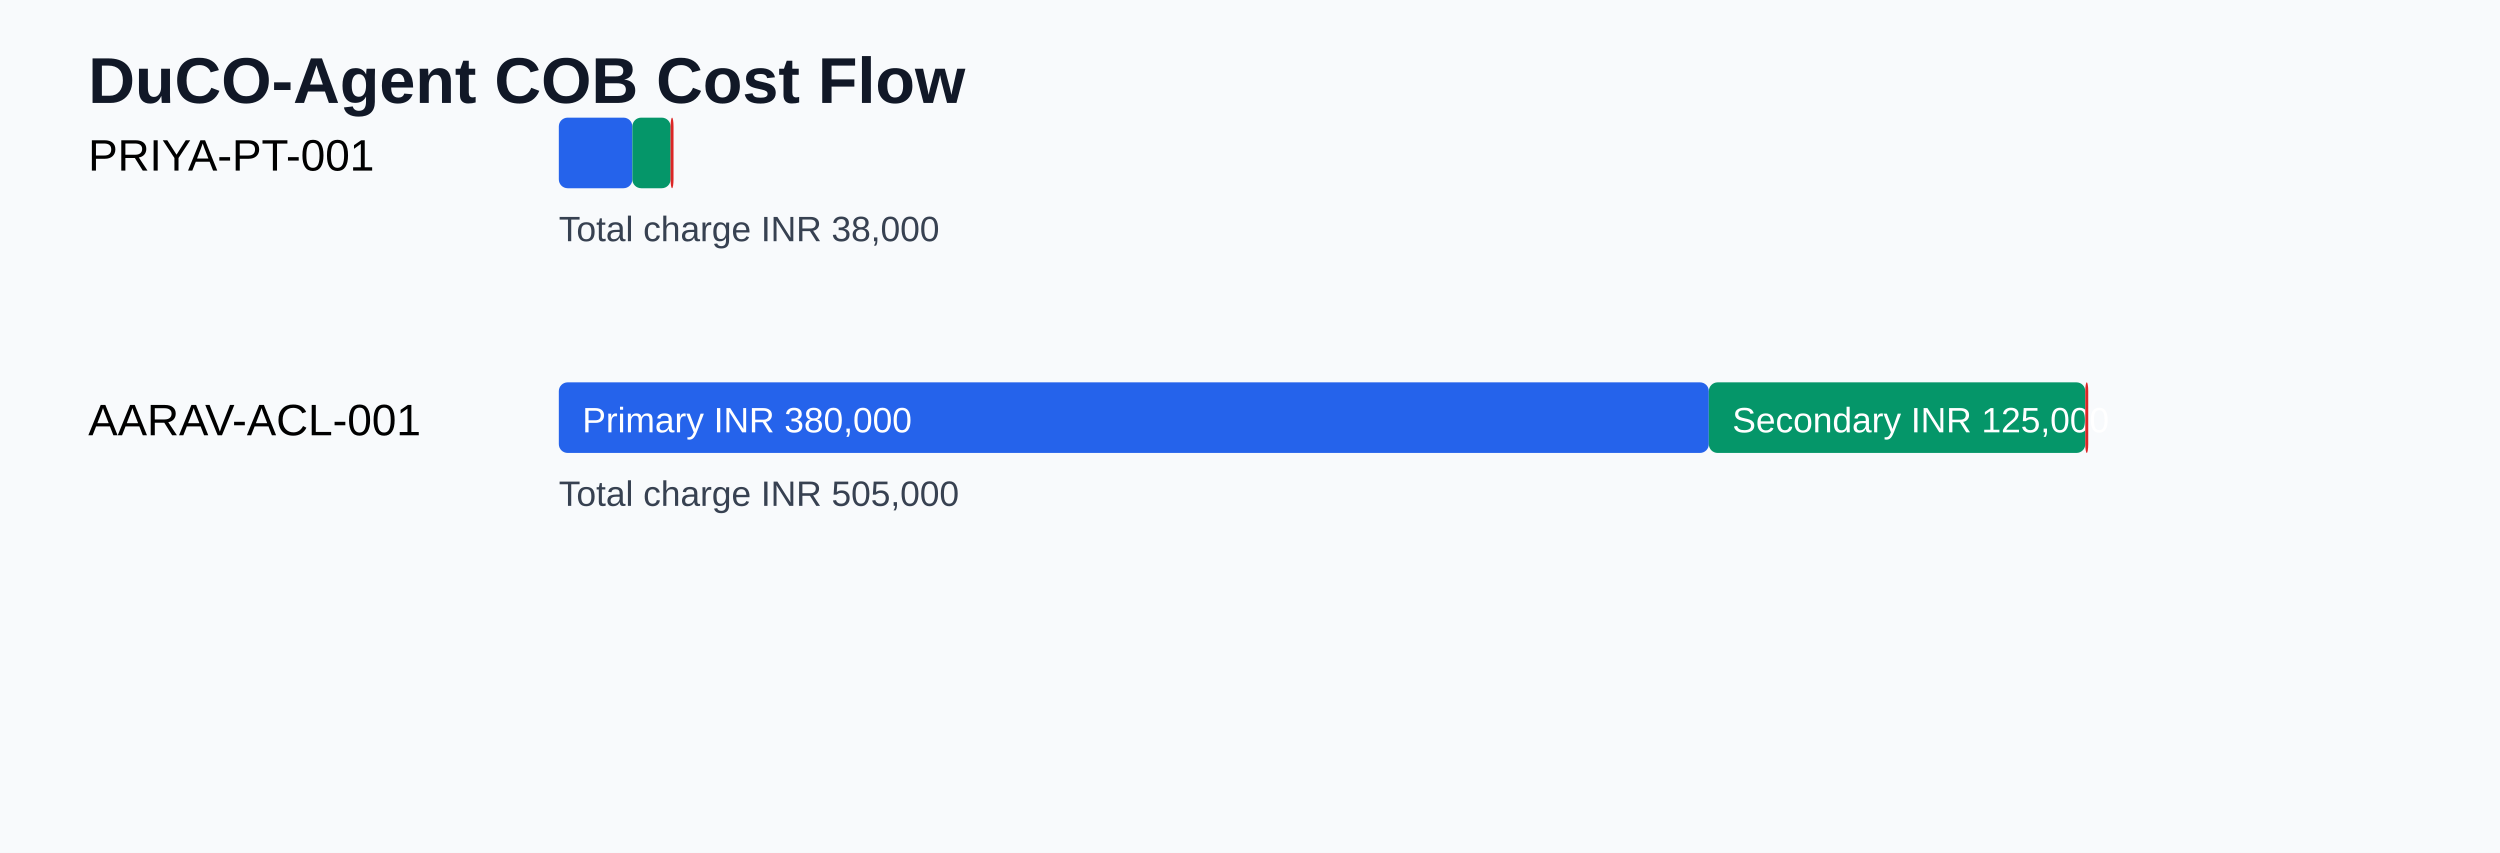
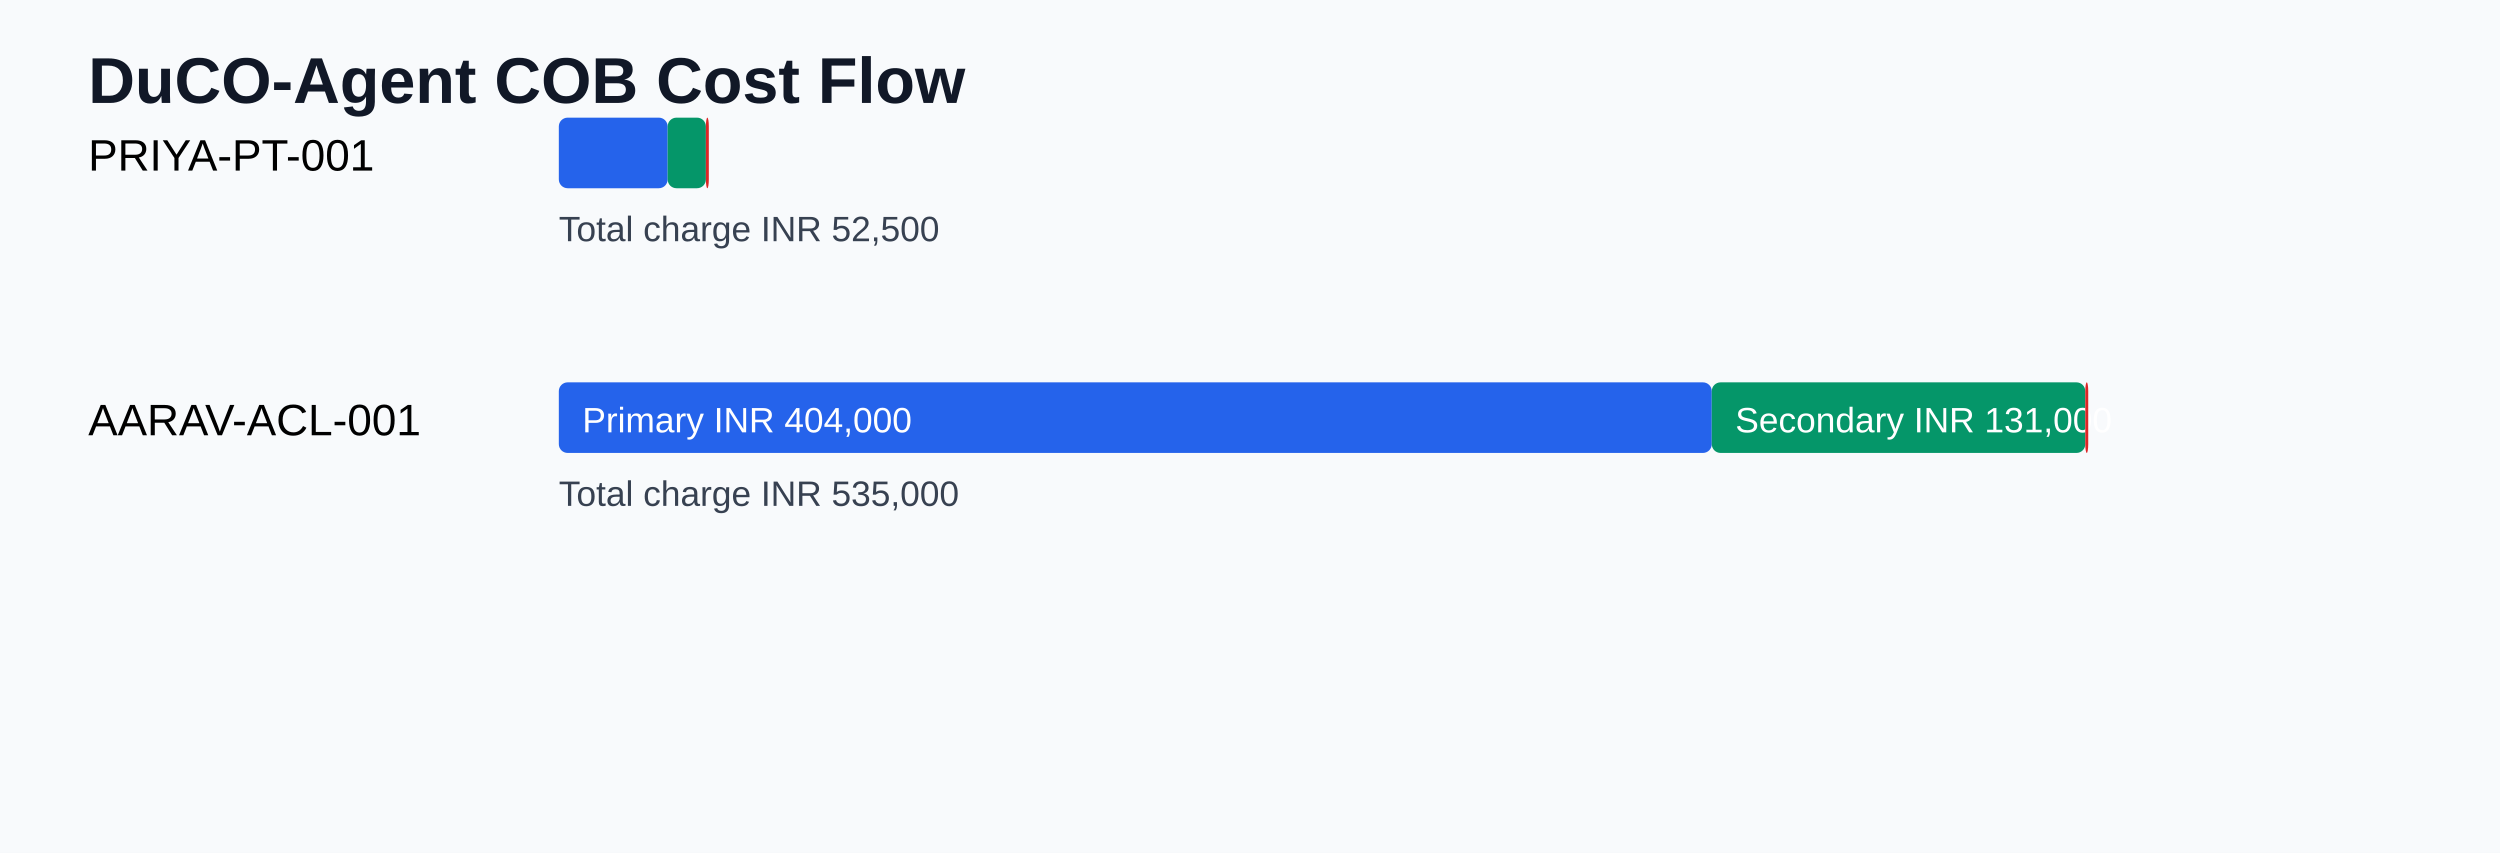
<svg xmlns="http://www.w3.org/2000/svg" width="850" height="290" viewBox="0 0 850 290">
  <rect width="100%" height="100%" fill="#f8fafc" />
  <text x="30" y="35" font-size="22" font-family="Arial" font-weight="700" fill="#111827">DuCO-Agent COB Cost Flow</text>
  <text x="30" y="58" font-size="15" font-family="Arial">PRIYA-PT-001</text>
-   <rect x="190" y="40" width="25" height="24" fill="#2563eb" rx="3" />
-   <rect x="215" y="40" width="13" height="24" fill="#059669" rx="3" />
-   <rect x="228" y="40" width="1" height="24" fill="#dc2626" rx="3" />
-   <text x="190" y="82" font-size="12" font-family="Arial" fill="#374151">Total charge INR 38,000</text>
+   <rect x="190" y="40" width="37" height="24" fill="#2563eb" rx="3" />
+   <rect x="227" y="40" width="13" height="24" fill="#059669" rx="3" />
+   <rect x="240" y="40" width="1" height="24" fill="#dc2626" rx="3" />
+   <text x="190" y="82" font-size="12" font-family="Arial" fill="#374151">Total charge INR 52,500</text>
  <text x="30" y="148" font-size="15" font-family="Arial">AARAV-ACL-001</text>
-   <rect x="190" y="130" width="391" height="24" fill="#2563eb" rx="3" />
-   <text x="198" y="147" fill="white" font-size="12" font-family="Arial">Primary INR 380,000</text>
-   <rect x="581" y="130" width="128" height="24" fill="#059669" rx="3" />
-   <text x="589" y="147" fill="white" font-size="12" font-family="Arial">Secondary INR 125,000</text>
+   <rect x="190" y="130" width="392" height="24" fill="#2563eb" rx="3" />
+   <text x="198" y="147" fill="white" font-size="12" font-family="Arial">Primary INR 404,000</text>
+   <rect x="582" y="130" width="127" height="24" fill="#059669" rx="3" />
+   <text x="590" y="147" fill="white" font-size="12" font-family="Arial">Secondary INR 131,000</text>
  <rect x="709" y="130" width="1" height="24" fill="#dc2626" rx="3" />
-   <text x="190" y="172" font-size="12" font-family="Arial" fill="#374151">Total charge INR 505,000</text>
+   <text x="190" y="172" font-size="12" font-family="Arial" fill="#374151">Total charge INR 535,000</text>
</svg>
